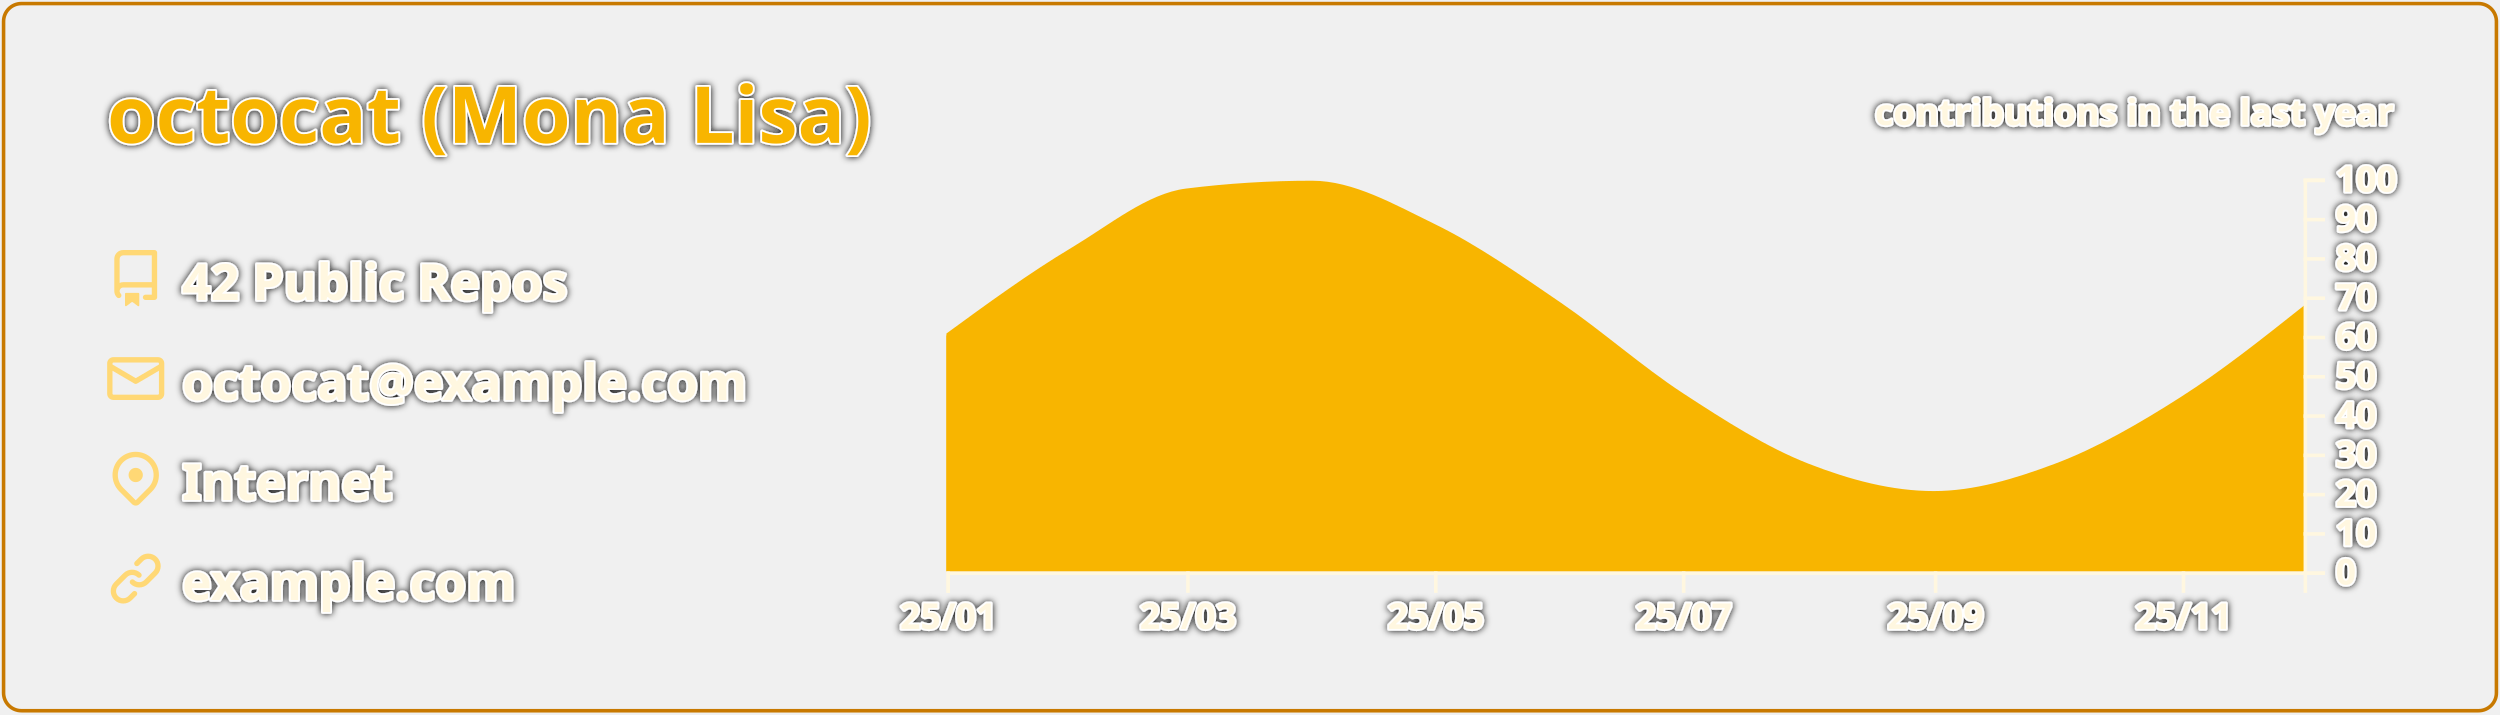
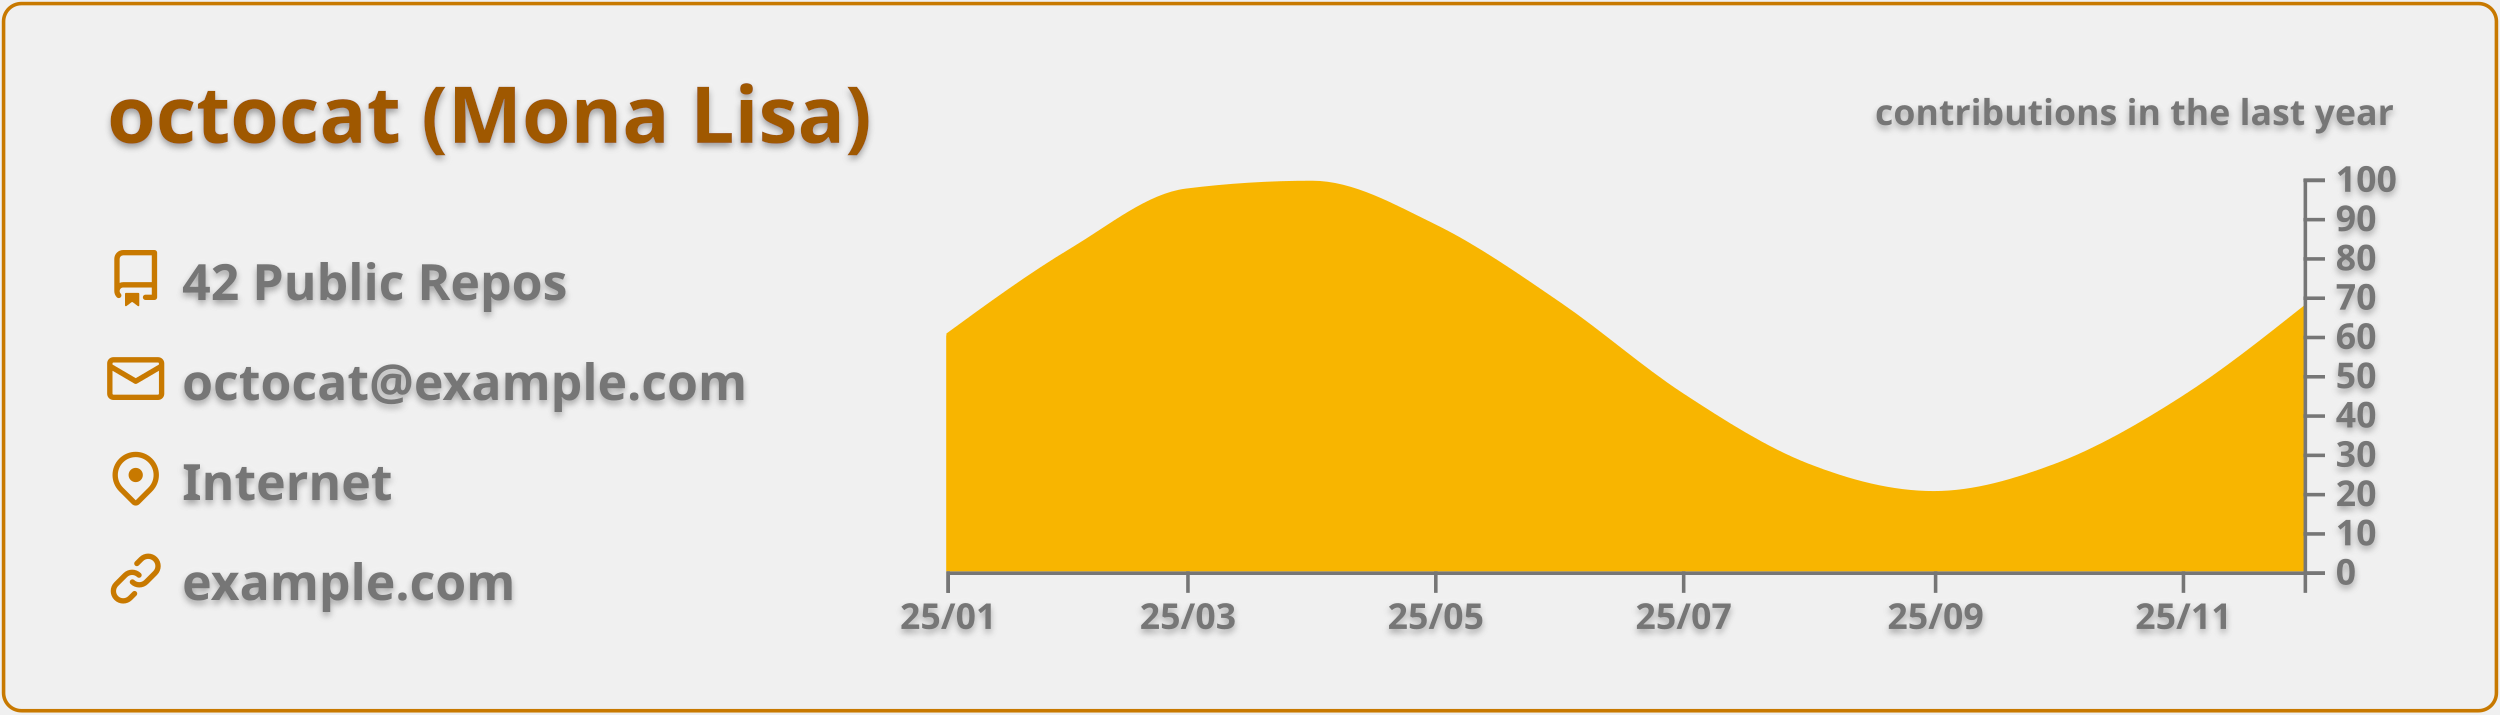
<svg xmlns="http://www.w3.org/2000/svg" width="700" height="200" viewBox="0 0 700 200">
  <style>
@keyframes gpsc-fade{from{opacity:0}to{opacity:1}}
@keyframes gpsc-rise{from{opacity:0;transform:translateY(16px)}to{opacity:1;transform:translateY(0)}}
@keyframes gpsc-grow{from{transform:scaleY(0)}to{transform:scaleY(1)}}
@keyframes gpsc-pop{from{opacity:0;transform:scale(.55)}to{opacity:1;transform:scale(1)}}
@keyframes gpsc-wipe{from{transform:translateX(calc(-1 * var(--gpsc-w,420px)))}to{transform:translateX(0)}}
@keyframes gpsc-tint{from{filter:sepia(.7) saturate(4) hue-rotate(-70deg)}to{filter:sepia(0) saturate(1) hue-rotate(0)}}
@keyframes gpsc-rgb{0%{filter:hue-rotate(0deg) saturate(1)}50%{filter:hue-rotate(180deg) saturate(1.7)}100%{filter:hue-rotate(360deg) saturate(1)}}.gpsc-item{animation:gpsc-fade 1.2s ease both calc(var(--gpsc-i,0) * 0.18s)}.arc{animation:gpsc-pop 1.2s ease both 1.35s;transform-box:fill-box;transform-origin:center}rect.bar{animation:gpsc-grow 1.5s cubic-bezier(.2,.7,.3,1) both 1.35s;transform-box:fill-box;transform-origin:center bottom}.gpsc-reveal{animation:gpsc-wipe 1.8s linear both 1.2s}@media (prefers-reduced-motion:reduce){.gpsc-root,.gpsc-root *,.gpsc-item,.gpsc-chart,rect.bar,.arc,.gpsc-reveal{animation:none!important}}</style>
  <style>* {
          font-family: 'Segoe UI', Ubuntu, "Helvetica Neue", Sans-Serif
        }
        text {
          font-weight: 600;
-           paint-order: stroke fill;
-           stroke: #fff;
-           stroke-width: 1px;
-           stroke-linejoin: round;
-           filter: drop-shadow(0 0 1px #111);
+           filter: drop-shadow(0 1px 1px rgba(0, 0, 0, 0.65)) drop-shadow(0 0 1px rgba(255, 255, 255, 0.55));
        }</style>
  <g class="gpsc-root">
    <rect x="1" y="1" rx="5" ry="5" height="99%" width="99.714%" stroke="#c87900" stroke-width="1" fill="#ffffff00" stroke-opacity="1" />
-     <text x="30" y="40" class="gpsc-item" style="--gpsc-i: 0; font-size: 22px; fill: #f8b500;">octocat (Mona Lisa)</text>
+     <text x="30" y="40" class="gpsc-item" style="--gpsc-i: 0; font-size: 22px; fill: #9f5900;">octocat (Mona Lisa)</text>
    <g transform="translate(0,40)">
      <g transform="translate(30,30)">
        <g class="gpsc-item" style="--gpsc-i: 0;">
-           <g transform="translate(0,0)" width="14" height="14" fill="#ffd875">
+           <g transform="translate(0,0)" width="14" height="14" fill="#c87900">
            <path fill-rule="evenodd" d="M2 2.5A2.5 2.5 0 014.5 0h8.75a.75.75 0 01.75.75v12.5a.75.75 0 01-.75.75h-2.5a.75.75 0 110-1.5h1.75v-2h-8a1 1 0 00-.714 1.7.75.75 0 01-1.072 1.05A2.495 2.495 0 012 11.5v-9zm10.5-1V9h-8c-.356 0-.694.074-1 .208V2.5a1 1 0 011-1h8zM5 12.25v3.25a.25.25 0 00.4.2l1.45-1.087a.25.25 0 01.3 0L8.6 15.7a.25.25 0 00.4-.2v-3.25a.25.25 0 00-.25-.25h-3.5a.25.25 0 00-.25.25z" />
          </g>
        </g>
        <g class="gpsc-item" style="--gpsc-i: 1;">
-           <g transform="translate(0,28)" width="14" height="14" fill="#ffd875">
+           <g transform="translate(0,28)" width="14" height="14" fill="#c87900">
            <path fill-rule="evenodd" d="M1.75 2A1.75 1.75 0 000 3.75v.736a.75.75 0 000 .027v7.737C0 13.216.784 14 1.75 14h12.5A1.75 1.75 0 0016 12.25v-8.5A1.75 1.75 0 0014.25 2H1.75zM14.5 4.07v-.32a.25.25 0 00-.25-.25H1.75a.25.25 0 00-.25.25v.32L8 7.88l6.5-3.81zm-13 1.74v6.441c0 .138.112.25.25.25h12.5a.25.25 0 00.25-.25V5.809L8.38 9.397a.75.75 0 01-.76 0L1.5 5.809z" />
          </g>
        </g>
        <g class="gpsc-item" style="--gpsc-i: 2;">
-           <g transform="translate(0,56)" width="14" height="14" fill="#ffd875">
+           <g transform="translate(0,56)" width="14" height="14" fill="#c87900">
            <path fill-rule="evenodd" d="M11.536 3.464a5 5 0 010 7.072L8 14.07l-3.536-3.535a5 5 0 117.072-7.072v.001zm1.06 8.132a6.5 6.5 0 10-9.192 0l3.535 3.536a1.5 1.5 0 002.122 0l3.535-3.536zM8 9a2 2 0 100-4 2 2 0 000 4z" />
          </g>
        </g>
        <g class="gpsc-item" style="--gpsc-i: 3;">
-           <g transform="translate(0,84)" width="14" height="14" fill="#ffd875">
+           <g transform="translate(0,84)" width="14" height="14" fill="#c87900">
            <path fill-rule="evenodd" d="M7.775 3.275a.75.75 0 001.06 1.06l1.25-1.25a2 2 0 112.83 2.83l-2.5 2.5a2 2 0 01-2.83 0 .75.75 0 00-1.06 1.06 3.5 3.5 0 004.95 0l2.5-2.5a3.5 3.5 0 00-4.95-4.95l-1.25 1.25zm-4.69 9.64a2 2 0 010-2.83l2.5-2.5a2 2 0 012.83 0 .75.75 0 001.06-1.06 3.5 3.5 0 00-4.95 0l-2.5 2.5a3.5 3.5 0 004.95 4.95l1.25-1.25a.75.75 0 00-1.06-1.06l-1.25 1.25a2 2 0 01-2.83 0z" />
          </g>
        </g>
-         <text x="21" y="14" class="gpsc-item" style="--gpsc-i: 0; fill: #fff7e0; font-size: 14px;">42 Public Repos</text>
-         <text x="21" y="42" class="gpsc-item" style="--gpsc-i: 1; fill: #fff7e0; font-size: 14px;">octocat@example.com</text>
-         <text x="21" y="70" class="gpsc-item" style="--gpsc-i: 2; fill: #fff7e0; font-size: 14px;">Internet</text>
-         <text x="21" y="98" class="gpsc-item" style="--gpsc-i: 3; fill: #fff7e0; font-size: 14px;">example.com</text>
+         <text x="21" y="14" class="gpsc-item" style="--gpsc-i: 0; fill: #767676; font-size: 14px;">42 Public Repos</text>
+         <text x="21" y="42" class="gpsc-item" style="--gpsc-i: 1; fill: #767676; font-size: 14px;">octocat@example.com</text>
+         <text x="21" y="70" class="gpsc-item" style="--gpsc-i: 2; fill: #767676; font-size: 14px;">Internet</text>
+         <text x="21" y="98" class="gpsc-item" style="--gpsc-i: 3; fill: #767676; font-size: 14px;">example.com</text>
      </g>
      <g color="#f8b500" transform="translate(295,10)">
        <clipPath id="gpsc-reveal-clip">
          <rect class="gpsc-reveal" x="-30" y="0" width="410" height="110" style="--gpsc-w: 410px; --gpsc-i: 4;" />
        </clipPath>
        <g clip-path="url(#gpsc-reveal-clip)" class="gpsc-chart" style="--gpsc-i: 4;">
          <path transform="translate(-30,0)" stroke="#f8b500" fill="#f8b500" opacity="1" d="M0,44C11.756,35.414,23.513,26.828,35.269,19.8C45.888,13.452,56.507,4.625,67.126,3.3C78.882,1.833,90.639,1.1,102.395,1.1C113.772,1.1,125.15,7.66,136.527,13.2C148.283,18.925,160.04,27.165,171.796,35.2C183.174,42.976,194.551,53.073,205.928,60.5C217.685,68.175,229.441,75.717,241.198,80.3C252.954,84.883,264.711,88,276.467,88C287.844,88,299.222,84.571,310.599,80.3C322.355,75.887,334.112,69.094,345.868,61.6C357.246,54.348,368.623,45.324,380,36.3L380,110C368.623,110,357.246,110,345.868,110C334.112,110,322.355,110,310.599,110C299.222,110,287.844,110,276.467,110C264.711,110,252.954,110,241.198,110C229.441,110,217.685,110,205.928,110C194.551,110,183.174,110,171.796,110C160.04,110,148.283,110,136.527,110C125.15,110,113.772,110,102.395,110C90.639,110,78.882,110,67.126,110C56.507,110,45.888,110,35.269,110C23.513,110,11.756,110,0,110Z" />
        </g>
-         <g color="#fff7e0" transform="translate(-30,110)" fill="none" font-size="10" font-family="sans-serif" text-anchor="middle">
+         <g color="#767676" transform="translate(-30,110)" fill="none" font-size="10" font-family="sans-serif" text-anchor="middle">
          <path class="domain" stroke="currentColor" d="M0.5,6V0.5H380.5V6" />
          <g class="tick" opacity="1" transform="translate(0.5,0)">
            <line stroke="currentColor" y2="6" />
            <text fill="currentColor" y="9" dy="0.71em">25/01</text>
          </g>
          <g class="tick" opacity="1" transform="translate(67.62575,0)">
            <line stroke="currentColor" y2="6" />
            <text fill="currentColor" y="9" dy="0.71em">25/03</text>
          </g>
          <g class="tick" opacity="1" transform="translate(137.0269,0)">
            <line stroke="currentColor" y2="6" />
            <text fill="currentColor" y="9" dy="0.71em">25/05</text>
          </g>
          <g class="tick" opacity="1" transform="translate(206.4281,0)">
            <line stroke="currentColor" y2="6" />
            <text fill="currentColor" y="9" dy="0.71em">25/07</text>
          </g>
          <g class="tick" opacity="1" transform="translate(276.9671,0)">
            <line stroke="currentColor" y2="6" />
            <text fill="currentColor" y="9" dy="0.71em">25/09</text>
          </g>
          <g class="tick" opacity="1" transform="translate(346.3683,0)">
            <line stroke="currentColor" y2="6" />
            <text fill="currentColor" y="9" dy="0.71em">25/11</text>
          </g>
        </g>
-         <g color="#fff7e0" transform="translate(350,0)" fill="none" font-size="10" font-family="sans-serif" text-anchor="start">
+         <g color="#767676" transform="translate(350,0)" fill="none" font-size="10" font-family="sans-serif" text-anchor="start">
          <path class="domain" stroke="currentColor" d="M6,110.5H0.5V0.5H6" />
          <g class="tick" opacity="1" transform="translate(0,110.5)">
            <line stroke="currentColor" x2="6" />
            <text fill="currentColor" x="9" dy="0.32em">0</text>
          </g>
          <g class="tick" opacity="1" transform="translate(0,99.5)">
            <line stroke="currentColor" x2="6" />
            <text fill="currentColor" x="9" dy="0.32em">10</text>
          </g>
          <g class="tick" opacity="1" transform="translate(0,88.5)">
            <line stroke="currentColor" x2="6" />
            <text fill="currentColor" x="9" dy="0.32em">20</text>
          </g>
          <g class="tick" opacity="1" transform="translate(0,77.5)">
            <line stroke="currentColor" x2="6" />
            <text fill="currentColor" x="9" dy="0.32em">30</text>
          </g>
          <g class="tick" opacity="1" transform="translate(0,66.5)">
            <line stroke="currentColor" x2="6" />
            <text fill="currentColor" x="9" dy="0.32em">40</text>
          </g>
          <g class="tick" opacity="1" transform="translate(0,55.5)">
            <line stroke="currentColor" x2="6" />
            <text fill="currentColor" x="9" dy="0.32em">50</text>
          </g>
          <g class="tick" opacity="1" transform="translate(0,44.5)">
            <line stroke="currentColor" x2="6" />
            <text fill="currentColor" x="9" dy="0.32em">60</text>
          </g>
          <g class="tick" opacity="1" transform="translate(0,33.5)">
            <line stroke="currentColor" x2="6" />
            <text fill="currentColor" x="9" dy="0.32em">70</text>
          </g>
          <g class="tick" opacity="1" transform="translate(0,22.5)">
            <line stroke="currentColor" x2="6" />
            <text fill="currentColor" x="9" dy="0.32em">80</text>
          </g>
          <g class="tick" opacity="1" transform="translate(0,11.5)">
            <line stroke="currentColor" x2="6" />
            <text fill="currentColor" x="9" dy="0.32em">90</text>
          </g>
          <g class="tick" opacity="1" transform="translate(0,0.5)">
            <line stroke="currentColor" x2="6" />
            <text fill="currentColor" x="9" dy="0.32em">100</text>
          </g>
        </g>
        <g>
-           <text y="-15" x="230" style="fill: #fff7e0; font-size: 10px;">contributions in the last year</text>
+           <text y="-15" x="230" style="fill: #767676; font-size: 10px;">contributions in the last year</text>
        </g>
      </g>
    </g>
  </g>
</svg>
